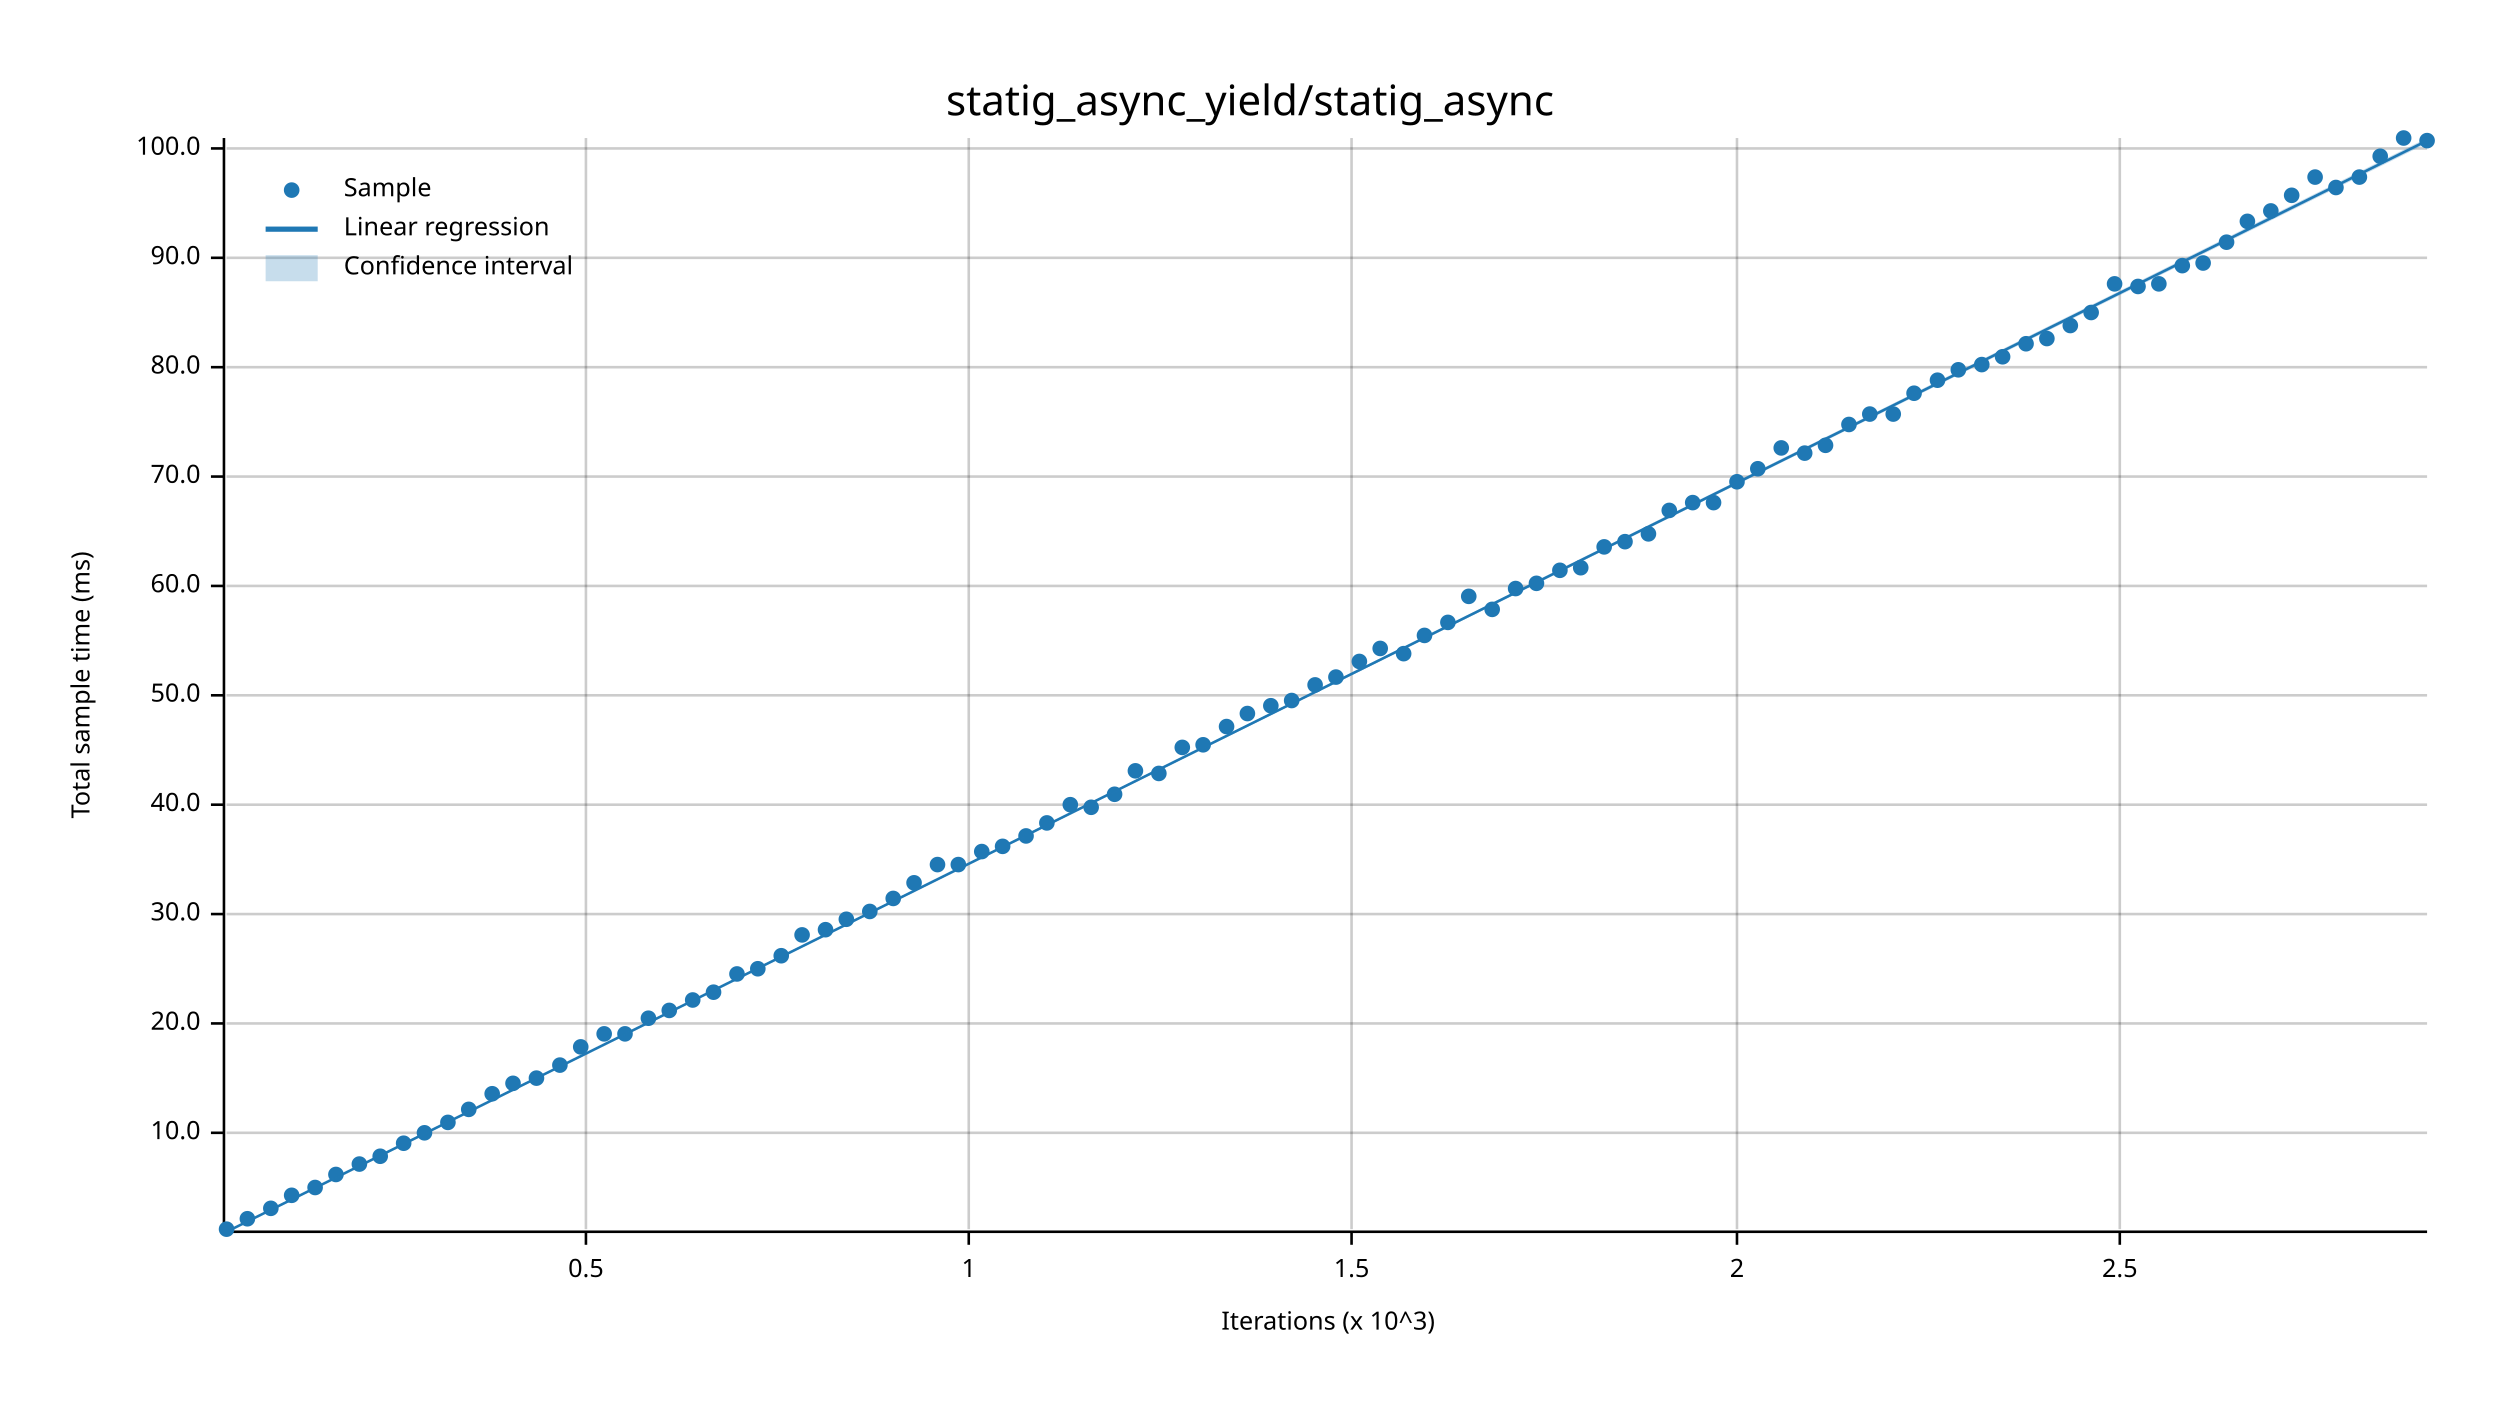
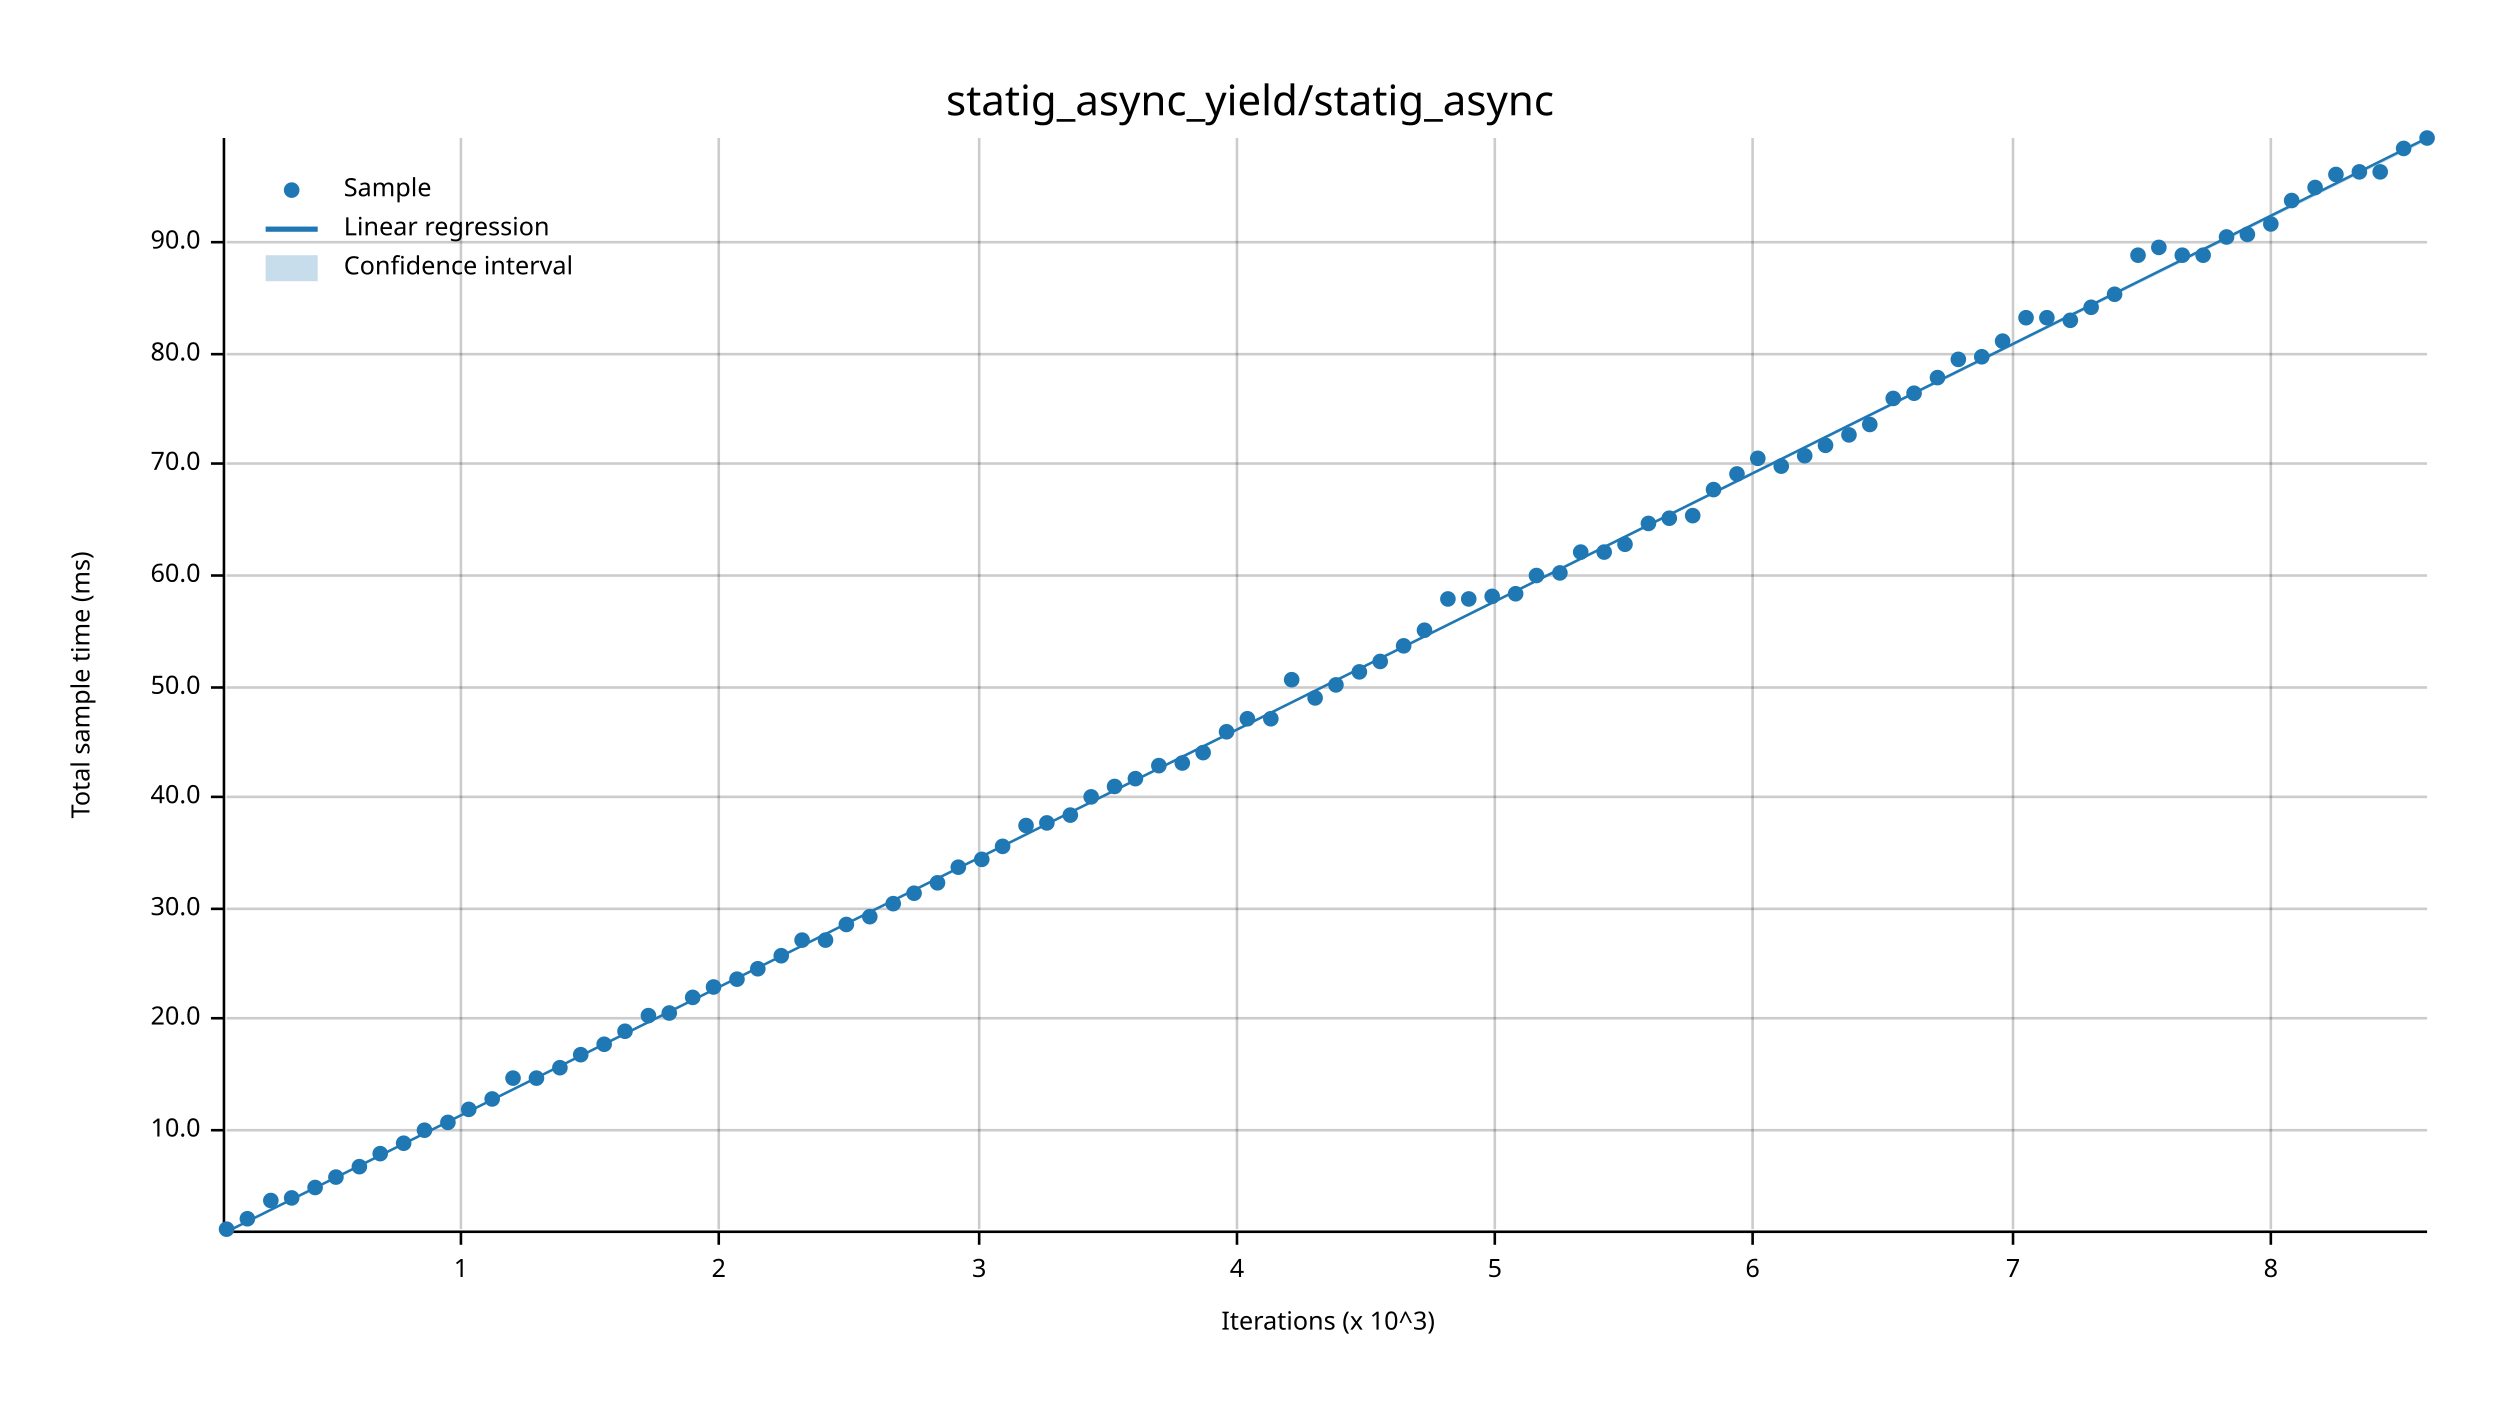
<svg xmlns="http://www.w3.org/2000/svg" width="960" height="540" viewBox="0 0 960 540">
  <text x="480" y="32" dy="0.76em" text-anchor="middle" font-family="sans-serif" font-size="16.129" opacity="1" fill="#000000">
statig_async_yield/statig_async
</text>
  <text x="27" y="263" dy="0.76em" text-anchor="middle" font-family="sans-serif" font-size="9.677" opacity="1" fill="#000000" transform="rotate(270, 27, 263)">
Total sample time (ms)
</text>
  <text x="510" y="513" dy="-0.5ex" text-anchor="middle" font-family="sans-serif" font-size="9.677" opacity="1" fill="#000000">
Iterations (x 10^3)
</text>
-   <line opacity="0.2" stroke="#000000" stroke-width="1" x1="225" y1="472" x2="225" y2="53" />
-   <line opacity="0.2" stroke="#000000" stroke-width="1" x1="372" y1="472" x2="372" y2="53" />
-   <line opacity="0.2" stroke="#000000" stroke-width="1" x1="519" y1="472" x2="519" y2="53" />
-   <line opacity="0.2" stroke="#000000" stroke-width="1" x1="667" y1="472" x2="667" y2="53" />
-   <line opacity="0.2" stroke="#000000" stroke-width="1" x1="814" y1="472" x2="814" y2="53" />
-   <line opacity="0.2" stroke="#000000" stroke-width="1" x1="87" y1="435" x2="932" y2="435" />
-   <line opacity="0.2" stroke="#000000" stroke-width="1" x1="87" y1="393" x2="932" y2="393" />
-   <line opacity="0.2" stroke="#000000" stroke-width="1" x1="87" y1="351" x2="932" y2="351" />
-   <line opacity="0.2" stroke="#000000" stroke-width="1" x1="87" y1="309" x2="932" y2="309" />
-   <line opacity="0.2" stroke="#000000" stroke-width="1" x1="87" y1="267" x2="932" y2="267" />
-   <line opacity="0.2" stroke="#000000" stroke-width="1" x1="87" y1="225" x2="932" y2="225" />
-   <line opacity="0.2" stroke="#000000" stroke-width="1" x1="87" y1="183" x2="932" y2="183" />
-   <line opacity="0.2" stroke="#000000" stroke-width="1" x1="87" y1="141" x2="932" y2="141" />
-   <line opacity="0.2" stroke="#000000" stroke-width="1" x1="87" y1="99" x2="932" y2="99" />
-   <line opacity="0.2" stroke="#000000" stroke-width="1" x1="87" y1="57" x2="932" y2="57" />
+   <line opacity="0.2" stroke="#000000" stroke-width="1" x1="177" y1="472" x2="177" y2="53" />
+   <line opacity="0.2" stroke="#000000" stroke-width="1" x1="276" y1="472" x2="276" y2="53" />
+   <line opacity="0.2" stroke="#000000" stroke-width="1" x1="376" y1="472" x2="376" y2="53" />
+   <line opacity="0.2" stroke="#000000" stroke-width="1" x1="475" y1="472" x2="475" y2="53" />
+   <line opacity="0.2" stroke="#000000" stroke-width="1" x1="574" y1="472" x2="574" y2="53" />
+   <line opacity="0.2" stroke="#000000" stroke-width="1" x1="673" y1="472" x2="673" y2="53" />
+   <line opacity="0.2" stroke="#000000" stroke-width="1" x1="773" y1="472" x2="773" y2="53" />
+   <line opacity="0.2" stroke="#000000" stroke-width="1" x1="872" y1="472" x2="872" y2="53" />
+   <line opacity="0.2" stroke="#000000" stroke-width="1" x1="87" y1="434" x2="932" y2="434" />
+   <line opacity="0.2" stroke="#000000" stroke-width="1" x1="87" y1="391" x2="932" y2="391" />
+   <line opacity="0.2" stroke="#000000" stroke-width="1" x1="87" y1="349" x2="932" y2="349" />
+   <line opacity="0.2" stroke="#000000" stroke-width="1" x1="87" y1="306" x2="932" y2="306" />
+   <line opacity="0.2" stroke="#000000" stroke-width="1" x1="87" y1="264" x2="932" y2="264" />
+   <line opacity="0.2" stroke="#000000" stroke-width="1" x1="87" y1="221" x2="932" y2="221" />
+   <line opacity="0.2" stroke="#000000" stroke-width="1" x1="87" y1="178" x2="932" y2="178" />
+   <line opacity="0.2" stroke="#000000" stroke-width="1" x1="87" y1="136" x2="932" y2="136" />
+   <line opacity="0.2" stroke="#000000" stroke-width="1" x1="87" y1="93" x2="932" y2="93" />
  <polyline fill="none" opacity="1" stroke="#000000" stroke-width="1" points="86,53 86,472 " />
-   <text x="77" y="435" dy="0.5ex" text-anchor="end" font-family="sans-serif" font-size="9.677" opacity="1" fill="#000000">
+   <text x="77" y="434" dy="0.5ex" text-anchor="end" font-family="sans-serif" font-size="9.677" opacity="1" fill="#000000">
10.0
</text>
-   <polyline fill="none" opacity="1" stroke="#000000" stroke-width="1" points="81,435 86,435 " />
-   <text x="77" y="393" dy="0.5ex" text-anchor="end" font-family="sans-serif" font-size="9.677" opacity="1" fill="#000000">
+   <polyline fill="none" opacity="1" stroke="#000000" stroke-width="1" points="81,434 86,434 " />
+   <text x="77" y="391" dy="0.5ex" text-anchor="end" font-family="sans-serif" font-size="9.677" opacity="1" fill="#000000">
20.0
</text>
-   <polyline fill="none" opacity="1" stroke="#000000" stroke-width="1" points="81,393 86,393 " />
-   <text x="77" y="351" dy="0.5ex" text-anchor="end" font-family="sans-serif" font-size="9.677" opacity="1" fill="#000000">
+   <polyline fill="none" opacity="1" stroke="#000000" stroke-width="1" points="81,391 86,391 " />
+   <text x="77" y="349" dy="0.5ex" text-anchor="end" font-family="sans-serif" font-size="9.677" opacity="1" fill="#000000">
30.0
</text>
-   <polyline fill="none" opacity="1" stroke="#000000" stroke-width="1" points="81,351 86,351 " />
-   <text x="77" y="309" dy="0.5ex" text-anchor="end" font-family="sans-serif" font-size="9.677" opacity="1" fill="#000000">
+   <polyline fill="none" opacity="1" stroke="#000000" stroke-width="1" points="81,349 86,349 " />
+   <text x="77" y="306" dy="0.5ex" text-anchor="end" font-family="sans-serif" font-size="9.677" opacity="1" fill="#000000">
40.0
</text>
-   <polyline fill="none" opacity="1" stroke="#000000" stroke-width="1" points="81,309 86,309 " />
-   <text x="77" y="267" dy="0.5ex" text-anchor="end" font-family="sans-serif" font-size="9.677" opacity="1" fill="#000000">
+   <polyline fill="none" opacity="1" stroke="#000000" stroke-width="1" points="81,306 86,306 " />
+   <text x="77" y="264" dy="0.5ex" text-anchor="end" font-family="sans-serif" font-size="9.677" opacity="1" fill="#000000">
50.0
</text>
-   <polyline fill="none" opacity="1" stroke="#000000" stroke-width="1" points="81,267 86,267 " />
-   <text x="77" y="225" dy="0.5ex" text-anchor="end" font-family="sans-serif" font-size="9.677" opacity="1" fill="#000000">
+   <polyline fill="none" opacity="1" stroke="#000000" stroke-width="1" points="81,264 86,264 " />
+   <text x="77" y="221" dy="0.5ex" text-anchor="end" font-family="sans-serif" font-size="9.677" opacity="1" fill="#000000">
60.0
</text>
-   <polyline fill="none" opacity="1" stroke="#000000" stroke-width="1" points="81,225 86,225 " />
-   <text x="77" y="183" dy="0.5ex" text-anchor="end" font-family="sans-serif" font-size="9.677" opacity="1" fill="#000000">
+   <polyline fill="none" opacity="1" stroke="#000000" stroke-width="1" points="81,221 86,221 " />
+   <text x="77" y="178" dy="0.5ex" text-anchor="end" font-family="sans-serif" font-size="9.677" opacity="1" fill="#000000">
70.0
</text>
-   <polyline fill="none" opacity="1" stroke="#000000" stroke-width="1" points="81,183 86,183 " />
-   <text x="77" y="141" dy="0.5ex" text-anchor="end" font-family="sans-serif" font-size="9.677" opacity="1" fill="#000000">
+   <polyline fill="none" opacity="1" stroke="#000000" stroke-width="1" points="81,178 86,178 " />
+   <text x="77" y="136" dy="0.5ex" text-anchor="end" font-family="sans-serif" font-size="9.677" opacity="1" fill="#000000">
80.0
</text>
-   <polyline fill="none" opacity="1" stroke="#000000" stroke-width="1" points="81,141 86,141 " />
-   <text x="77" y="99" dy="0.5ex" text-anchor="end" font-family="sans-serif" font-size="9.677" opacity="1" fill="#000000">
+   <polyline fill="none" opacity="1" stroke="#000000" stroke-width="1" points="81,136 86,136 " />
+   <text x="77" y="93" dy="0.5ex" text-anchor="end" font-family="sans-serif" font-size="9.677" opacity="1" fill="#000000">
90.0
</text>
-   <polyline fill="none" opacity="1" stroke="#000000" stroke-width="1" points="81,99 86,99 " />
-   <text x="77" y="57" dy="0.5ex" text-anchor="end" font-family="sans-serif" font-size="9.677" opacity="1" fill="#000000">
- 100.0
- </text>
-   <polyline fill="none" opacity="1" stroke="#000000" stroke-width="1" points="81,57 86,57 " />
+   <polyline fill="none" opacity="1" stroke="#000000" stroke-width="1" points="81,93 86,93 " />
  <polyline fill="none" opacity="1" stroke="#000000" stroke-width="1" points="87,473 932,473 " />
-   <text x="225" y="483" dy="0.76em" text-anchor="middle" font-family="sans-serif" font-size="9.677" opacity="1" fill="#000000">
- 0.5
- </text>
-   <polyline fill="none" opacity="1" stroke="#000000" stroke-width="1" points="225,473 225,478 " />
-   <text x="372" y="483" dy="0.76em" text-anchor="middle" font-family="sans-serif" font-size="9.677" opacity="1" fill="#000000">
+   <text x="177" y="483" dy="0.76em" text-anchor="middle" font-family="sans-serif" font-size="9.677" opacity="1" fill="#000000">
1
</text>
-   <polyline fill="none" opacity="1" stroke="#000000" stroke-width="1" points="372,473 372,478 " />
-   <text x="519" y="483" dy="0.76em" text-anchor="middle" font-family="sans-serif" font-size="9.677" opacity="1" fill="#000000">
- 1.5
- </text>
-   <polyline fill="none" opacity="1" stroke="#000000" stroke-width="1" points="519,473 519,478 " />
-   <text x="667" y="483" dy="0.76em" text-anchor="middle" font-family="sans-serif" font-size="9.677" opacity="1" fill="#000000">
+   <polyline fill="none" opacity="1" stroke="#000000" stroke-width="1" points="177,473 177,478 " />
+   <text x="276" y="483" dy="0.76em" text-anchor="middle" font-family="sans-serif" font-size="9.677" opacity="1" fill="#000000">
2
</text>
-   <polyline fill="none" opacity="1" stroke="#000000" stroke-width="1" points="667,473 667,478 " />
-   <text x="814" y="483" dy="0.76em" text-anchor="middle" font-family="sans-serif" font-size="9.677" opacity="1" fill="#000000">
- 2.5
- </text>
-   <polyline fill="none" opacity="1" stroke="#000000" stroke-width="1" points="814,473 814,478 " />
+   <polyline fill="none" opacity="1" stroke="#000000" stroke-width="1" points="276,473 276,478 " />
+   <text x="376" y="483" dy="0.76em" text-anchor="middle" font-family="sans-serif" font-size="9.677" opacity="1" fill="#000000">
+ 3
+ </text>
+   <polyline fill="none" opacity="1" stroke="#000000" stroke-width="1" points="376,473 376,478 " />
+   <text x="475" y="483" dy="0.76em" text-anchor="middle" font-family="sans-serif" font-size="9.677" opacity="1" fill="#000000">
+ 4
+ </text>
+   <polyline fill="none" opacity="1" stroke="#000000" stroke-width="1" points="475,473 475,478 " />
+   <text x="574" y="483" dy="0.76em" text-anchor="middle" font-family="sans-serif" font-size="9.677" opacity="1" fill="#000000">
+ 5
+ </text>
+   <polyline fill="none" opacity="1" stroke="#000000" stroke-width="1" points="574,473 574,478 " />
+   <text x="673" y="483" dy="0.76em" text-anchor="middle" font-family="sans-serif" font-size="9.677" opacity="1" fill="#000000">
+ 6
+ </text>
+   <polyline fill="none" opacity="1" stroke="#000000" stroke-width="1" points="673,473 673,478 " />
+   <text x="773" y="483" dy="0.76em" text-anchor="middle" font-family="sans-serif" font-size="9.677" opacity="1" fill="#000000">
+ 7
+ </text>
+   <polyline fill="none" opacity="1" stroke="#000000" stroke-width="1" points="773,473 773,478 " />
+   <text x="872" y="483" dy="0.76em" text-anchor="middle" font-family="sans-serif" font-size="9.677" opacity="1" fill="#000000">
+ 8
+ </text>
+   <polyline fill="none" opacity="1" stroke="#000000" stroke-width="1" points="872,473 872,478 " />
  <circle cx="87" cy="472" r="3" opacity="1" fill="#1F78B4" stroke="none" stroke-width="1" />
  <circle cx="95" cy="468" r="3" opacity="1" fill="#1F78B4" stroke="none" stroke-width="1" />
-   <circle cx="104" cy="464" r="3" opacity="1" fill="#1F78B4" stroke="none" stroke-width="1" />
-   <circle cx="112" cy="459" r="3" opacity="1" fill="#1F78B4" stroke="none" stroke-width="1" />
+   <circle cx="104" cy="461" r="3" opacity="1" fill="#1F78B4" stroke="none" stroke-width="1" />
+   <circle cx="112" cy="460" r="3" opacity="1" fill="#1F78B4" stroke="none" stroke-width="1" />
  <circle cx="121" cy="456" r="3" opacity="1" fill="#1F78B4" stroke="none" stroke-width="1" />
-   <circle cx="129" cy="451" r="3" opacity="1" fill="#1F78B4" stroke="none" stroke-width="1" />
-   <circle cx="138" cy="447" r="3" opacity="1" fill="#1F78B4" stroke="none" stroke-width="1" />
-   <circle cx="146" cy="444" r="3" opacity="1" fill="#1F78B4" stroke="none" stroke-width="1" />
+   <circle cx="129" cy="452" r="3" opacity="1" fill="#1F78B4" stroke="none" stroke-width="1" />
+   <circle cx="138" cy="448" r="3" opacity="1" fill="#1F78B4" stroke="none" stroke-width="1" />
+   <circle cx="146" cy="443" r="3" opacity="1" fill="#1F78B4" stroke="none" stroke-width="1" />
  <circle cx="155" cy="439" r="3" opacity="1" fill="#1F78B4" stroke="none" stroke-width="1" />
-   <circle cx="163" cy="435" r="3" opacity="1" fill="#1F78B4" stroke="none" stroke-width="1" />
+   <circle cx="163" cy="434" r="3" opacity="1" fill="#1F78B4" stroke="none" stroke-width="1" />
  <circle cx="172" cy="431" r="3" opacity="1" fill="#1F78B4" stroke="none" stroke-width="1" />
  <circle cx="180" cy="426" r="3" opacity="1" fill="#1F78B4" stroke="none" stroke-width="1" />
-   <circle cx="189" cy="420" r="3" opacity="1" fill="#1F78B4" stroke="none" stroke-width="1" />
-   <circle cx="197" cy="416" r="3" opacity="1" fill="#1F78B4" stroke="none" stroke-width="1" />
+   <circle cx="189" cy="422" r="3" opacity="1" fill="#1F78B4" stroke="none" stroke-width="1" />
+   <circle cx="197" cy="414" r="3" opacity="1" fill="#1F78B4" stroke="none" stroke-width="1" />
  <circle cx="206" cy="414" r="3" opacity="1" fill="#1F78B4" stroke="none" stroke-width="1" />
-   <circle cx="215" cy="409" r="3" opacity="1" fill="#1F78B4" stroke="none" stroke-width="1" />
-   <circle cx="223" cy="402" r="3" opacity="1" fill="#1F78B4" stroke="none" stroke-width="1" />
-   <circle cx="232" cy="397" r="3" opacity="1" fill="#1F78B4" stroke="none" stroke-width="1" />
-   <circle cx="240" cy="397" r="3" opacity="1" fill="#1F78B4" stroke="none" stroke-width="1" />
-   <circle cx="249" cy="391" r="3" opacity="1" fill="#1F78B4" stroke="none" stroke-width="1" />
-   <circle cx="257" cy="388" r="3" opacity="1" fill="#1F78B4" stroke="none" stroke-width="1" />
-   <circle cx="266" cy="384" r="3" opacity="1" fill="#1F78B4" stroke="none" stroke-width="1" />
-   <circle cx="274" cy="381" r="3" opacity="1" fill="#1F78B4" stroke="none" stroke-width="1" />
-   <circle cx="283" cy="374" r="3" opacity="1" fill="#1F78B4" stroke="none" stroke-width="1" />
+   <circle cx="215" cy="410" r="3" opacity="1" fill="#1F78B4" stroke="none" stroke-width="1" />
+   <circle cx="223" cy="405" r="3" opacity="1" fill="#1F78B4" stroke="none" stroke-width="1" />
+   <circle cx="232" cy="401" r="3" opacity="1" fill="#1F78B4" stroke="none" stroke-width="1" />
+   <circle cx="240" cy="396" r="3" opacity="1" fill="#1F78B4" stroke="none" stroke-width="1" />
+   <circle cx="249" cy="390" r="3" opacity="1" fill="#1F78B4" stroke="none" stroke-width="1" />
+   <circle cx="257" cy="389" r="3" opacity="1" fill="#1F78B4" stroke="none" stroke-width="1" />
+   <circle cx="266" cy="383" r="3" opacity="1" fill="#1F78B4" stroke="none" stroke-width="1" />
+   <circle cx="274" cy="379" r="3" opacity="1" fill="#1F78B4" stroke="none" stroke-width="1" />
+   <circle cx="283" cy="376" r="3" opacity="1" fill="#1F78B4" stroke="none" stroke-width="1" />
  <circle cx="291" cy="372" r="3" opacity="1" fill="#1F78B4" stroke="none" stroke-width="1" />
  <circle cx="300" cy="367" r="3" opacity="1" fill="#1F78B4" stroke="none" stroke-width="1" />
-   <circle cx="308" cy="359" r="3" opacity="1" fill="#1F78B4" stroke="none" stroke-width="1" />
-   <circle cx="317" cy="357" r="3" opacity="1" fill="#1F78B4" stroke="none" stroke-width="1" />
-   <circle cx="325" cy="353" r="3" opacity="1" fill="#1F78B4" stroke="none" stroke-width="1" />
-   <circle cx="334" cy="350" r="3" opacity="1" fill="#1F78B4" stroke="none" stroke-width="1" />
-   <circle cx="343" cy="345" r="3" opacity="1" fill="#1F78B4" stroke="none" stroke-width="1" />
-   <circle cx="351" cy="339" r="3" opacity="1" fill="#1F78B4" stroke="none" stroke-width="1" />
-   <circle cx="360" cy="332" r="3" opacity="1" fill="#1F78B4" stroke="none" stroke-width="1" />
-   <circle cx="368" cy="332" r="3" opacity="1" fill="#1F78B4" stroke="none" stroke-width="1" />
-   <circle cx="377" cy="327" r="3" opacity="1" fill="#1F78B4" stroke="none" stroke-width="1" />
+   <circle cx="308" cy="361" r="3" opacity="1" fill="#1F78B4" stroke="none" stroke-width="1" />
+   <circle cx="317" cy="361" r="3" opacity="1" fill="#1F78B4" stroke="none" stroke-width="1" />
+   <circle cx="325" cy="355" r="3" opacity="1" fill="#1F78B4" stroke="none" stroke-width="1" />
+   <circle cx="334" cy="352" r="3" opacity="1" fill="#1F78B4" stroke="none" stroke-width="1" />
+   <circle cx="343" cy="347" r="3" opacity="1" fill="#1F78B4" stroke="none" stroke-width="1" />
+   <circle cx="351" cy="343" r="3" opacity="1" fill="#1F78B4" stroke="none" stroke-width="1" />
+   <circle cx="360" cy="339" r="3" opacity="1" fill="#1F78B4" stroke="none" stroke-width="1" />
+   <circle cx="368" cy="333" r="3" opacity="1" fill="#1F78B4" stroke="none" stroke-width="1" />
+   <circle cx="377" cy="330" r="3" opacity="1" fill="#1F78B4" stroke="none" stroke-width="1" />
  <circle cx="385" cy="325" r="3" opacity="1" fill="#1F78B4" stroke="none" stroke-width="1" />
-   <circle cx="394" cy="321" r="3" opacity="1" fill="#1F78B4" stroke="none" stroke-width="1" />
+   <circle cx="394" cy="317" r="3" opacity="1" fill="#1F78B4" stroke="none" stroke-width="1" />
  <circle cx="402" cy="316" r="3" opacity="1" fill="#1F78B4" stroke="none" stroke-width="1" />
-   <circle cx="411" cy="309" r="3" opacity="1" fill="#1F78B4" stroke="none" stroke-width="1" />
-   <circle cx="419" cy="310" r="3" opacity="1" fill="#1F78B4" stroke="none" stroke-width="1" />
-   <circle cx="428" cy="305" r="3" opacity="1" fill="#1F78B4" stroke="none" stroke-width="1" />
-   <circle cx="436" cy="296" r="3" opacity="1" fill="#1F78B4" stroke="none" stroke-width="1" />
-   <circle cx="445" cy="297" r="3" opacity="1" fill="#1F78B4" stroke="none" stroke-width="1" />
-   <circle cx="454" cy="287" r="3" opacity="1" fill="#1F78B4" stroke="none" stroke-width="1" />
-   <circle cx="462" cy="286" r="3" opacity="1" fill="#1F78B4" stroke="none" stroke-width="1" />
-   <circle cx="471" cy="279" r="3" opacity="1" fill="#1F78B4" stroke="none" stroke-width="1" />
-   <circle cx="479" cy="274" r="3" opacity="1" fill="#1F78B4" stroke="none" stroke-width="1" />
-   <circle cx="488" cy="271" r="3" opacity="1" fill="#1F78B4" stroke="none" stroke-width="1" />
-   <circle cx="496" cy="269" r="3" opacity="1" fill="#1F78B4" stroke="none" stroke-width="1" />
-   <circle cx="505" cy="263" r="3" opacity="1" fill="#1F78B4" stroke="none" stroke-width="1" />
-   <circle cx="513" cy="260" r="3" opacity="1" fill="#1F78B4" stroke="none" stroke-width="1" />
-   <circle cx="522" cy="254" r="3" opacity="1" fill="#1F78B4" stroke="none" stroke-width="1" />
-   <circle cx="530" cy="249" r="3" opacity="1" fill="#1F78B4" stroke="none" stroke-width="1" />
-   <circle cx="539" cy="251" r="3" opacity="1" fill="#1F78B4" stroke="none" stroke-width="1" />
-   <circle cx="547" cy="244" r="3" opacity="1" fill="#1F78B4" stroke="none" stroke-width="1" />
-   <circle cx="556" cy="239" r="3" opacity="1" fill="#1F78B4" stroke="none" stroke-width="1" />
-   <circle cx="564" cy="229" r="3" opacity="1" fill="#1F78B4" stroke="none" stroke-width="1" />
-   <circle cx="573" cy="234" r="3" opacity="1" fill="#1F78B4" stroke="none" stroke-width="1" />
-   <circle cx="582" cy="226" r="3" opacity="1" fill="#1F78B4" stroke="none" stroke-width="1" />
-   <circle cx="590" cy="224" r="3" opacity="1" fill="#1F78B4" stroke="none" stroke-width="1" />
-   <circle cx="599" cy="219" r="3" opacity="1" fill="#1F78B4" stroke="none" stroke-width="1" />
-   <circle cx="607" cy="218" r="3" opacity="1" fill="#1F78B4" stroke="none" stroke-width="1" />
-   <circle cx="616" cy="210" r="3" opacity="1" fill="#1F78B4" stroke="none" stroke-width="1" />
-   <circle cx="624" cy="208" r="3" opacity="1" fill="#1F78B4" stroke="none" stroke-width="1" />
-   <circle cx="633" cy="205" r="3" opacity="1" fill="#1F78B4" stroke="none" stroke-width="1" />
-   <circle cx="641" cy="196" r="3" opacity="1" fill="#1F78B4" stroke="none" stroke-width="1" />
-   <circle cx="650" cy="193" r="3" opacity="1" fill="#1F78B4" stroke="none" stroke-width="1" />
-   <circle cx="658" cy="193" r="3" opacity="1" fill="#1F78B4" stroke="none" stroke-width="1" />
-   <circle cx="667" cy="185" r="3" opacity="1" fill="#1F78B4" stroke="none" stroke-width="1" />
-   <circle cx="675" cy="180" r="3" opacity="1" fill="#1F78B4" stroke="none" stroke-width="1" />
-   <circle cx="684" cy="172" r="3" opacity="1" fill="#1F78B4" stroke="none" stroke-width="1" />
-   <circle cx="693" cy="174" r="3" opacity="1" fill="#1F78B4" stroke="none" stroke-width="1" />
+   <circle cx="411" cy="313" r="3" opacity="1" fill="#1F78B4" stroke="none" stroke-width="1" />
+   <circle cx="419" cy="306" r="3" opacity="1" fill="#1F78B4" stroke="none" stroke-width="1" />
+   <circle cx="428" cy="302" r="3" opacity="1" fill="#1F78B4" stroke="none" stroke-width="1" />
+   <circle cx="436" cy="299" r="3" opacity="1" fill="#1F78B4" stroke="none" stroke-width="1" />
+   <circle cx="445" cy="294" r="3" opacity="1" fill="#1F78B4" stroke="none" stroke-width="1" />
+   <circle cx="454" cy="293" r="3" opacity="1" fill="#1F78B4" stroke="none" stroke-width="1" />
+   <circle cx="462" cy="289" r="3" opacity="1" fill="#1F78B4" stroke="none" stroke-width="1" />
+   <circle cx="471" cy="281" r="3" opacity="1" fill="#1F78B4" stroke="none" stroke-width="1" />
+   <circle cx="479" cy="276" r="3" opacity="1" fill="#1F78B4" stroke="none" stroke-width="1" />
+   <circle cx="488" cy="276" r="3" opacity="1" fill="#1F78B4" stroke="none" stroke-width="1" />
+   <circle cx="496" cy="261" r="3" opacity="1" fill="#1F78B4" stroke="none" stroke-width="1" />
+   <circle cx="505" cy="268" r="3" opacity="1" fill="#1F78B4" stroke="none" stroke-width="1" />
+   <circle cx="513" cy="263" r="3" opacity="1" fill="#1F78B4" stroke="none" stroke-width="1" />
+   <circle cx="522" cy="258" r="3" opacity="1" fill="#1F78B4" stroke="none" stroke-width="1" />
+   <circle cx="530" cy="254" r="3" opacity="1" fill="#1F78B4" stroke="none" stroke-width="1" />
+   <circle cx="539" cy="248" r="3" opacity="1" fill="#1F78B4" stroke="none" stroke-width="1" />
+   <circle cx="547" cy="242" r="3" opacity="1" fill="#1F78B4" stroke="none" stroke-width="1" />
+   <circle cx="556" cy="230" r="3" opacity="1" fill="#1F78B4" stroke="none" stroke-width="1" />
+   <circle cx="564" cy="230" r="3" opacity="1" fill="#1F78B4" stroke="none" stroke-width="1" />
+   <circle cx="573" cy="229" r="3" opacity="1" fill="#1F78B4" stroke="none" stroke-width="1" />
+   <circle cx="582" cy="228" r="3" opacity="1" fill="#1F78B4" stroke="none" stroke-width="1" />
+   <circle cx="590" cy="221" r="3" opacity="1" fill="#1F78B4" stroke="none" stroke-width="1" />
+   <circle cx="599" cy="220" r="3" opacity="1" fill="#1F78B4" stroke="none" stroke-width="1" />
+   <circle cx="607" cy="212" r="3" opacity="1" fill="#1F78B4" stroke="none" stroke-width="1" />
+   <circle cx="616" cy="212" r="3" opacity="1" fill="#1F78B4" stroke="none" stroke-width="1" />
+   <circle cx="624" cy="209" r="3" opacity="1" fill="#1F78B4" stroke="none" stroke-width="1" />
+   <circle cx="633" cy="201" r="3" opacity="1" fill="#1F78B4" stroke="none" stroke-width="1" />
+   <circle cx="641" cy="199" r="3" opacity="1" fill="#1F78B4" stroke="none" stroke-width="1" />
+   <circle cx="650" cy="198" r="3" opacity="1" fill="#1F78B4" stroke="none" stroke-width="1" />
+   <circle cx="658" cy="188" r="3" opacity="1" fill="#1F78B4" stroke="none" stroke-width="1" />
+   <circle cx="667" cy="182" r="3" opacity="1" fill="#1F78B4" stroke="none" stroke-width="1" />
+   <circle cx="675" cy="176" r="3" opacity="1" fill="#1F78B4" stroke="none" stroke-width="1" />
+   <circle cx="684" cy="179" r="3" opacity="1" fill="#1F78B4" stroke="none" stroke-width="1" />
+   <circle cx="693" cy="175" r="3" opacity="1" fill="#1F78B4" stroke="none" stroke-width="1" />
  <circle cx="701" cy="171" r="3" opacity="1" fill="#1F78B4" stroke="none" stroke-width="1" />
-   <circle cx="710" cy="163" r="3" opacity="1" fill="#1F78B4" stroke="none" stroke-width="1" />
-   <circle cx="718" cy="159" r="3" opacity="1" fill="#1F78B4" stroke="none" stroke-width="1" />
-   <circle cx="727" cy="159" r="3" opacity="1" fill="#1F78B4" stroke="none" stroke-width="1" />
+   <circle cx="710" cy="167" r="3" opacity="1" fill="#1F78B4" stroke="none" stroke-width="1" />
+   <circle cx="718" cy="163" r="3" opacity="1" fill="#1F78B4" stroke="none" stroke-width="1" />
+   <circle cx="727" cy="153" r="3" opacity="1" fill="#1F78B4" stroke="none" stroke-width="1" />
  <circle cx="735" cy="151" r="3" opacity="1" fill="#1F78B4" stroke="none" stroke-width="1" />
-   <circle cx="744" cy="146" r="3" opacity="1" fill="#1F78B4" stroke="none" stroke-width="1" />
-   <circle cx="752" cy="142" r="3" opacity="1" fill="#1F78B4" stroke="none" stroke-width="1" />
-   <circle cx="761" cy="140" r="3" opacity="1" fill="#1F78B4" stroke="none" stroke-width="1" />
-   <circle cx="769" cy="137" r="3" opacity="1" fill="#1F78B4" stroke="none" stroke-width="1" />
-   <circle cx="778" cy="132" r="3" opacity="1" fill="#1F78B4" stroke="none" stroke-width="1" />
-   <circle cx="786" cy="130" r="3" opacity="1" fill="#1F78B4" stroke="none" stroke-width="1" />
-   <circle cx="795" cy="125" r="3" opacity="1" fill="#1F78B4" stroke="none" stroke-width="1" />
-   <circle cx="803" cy="120" r="3" opacity="1" fill="#1F78B4" stroke="none" stroke-width="1" />
-   <circle cx="812" cy="109" r="3" opacity="1" fill="#1F78B4" stroke="none" stroke-width="1" />
-   <circle cx="821" cy="110" r="3" opacity="1" fill="#1F78B4" stroke="none" stroke-width="1" />
-   <circle cx="829" cy="109" r="3" opacity="1" fill="#1F78B4" stroke="none" stroke-width="1" />
-   <circle cx="838" cy="102" r="3" opacity="1" fill="#1F78B4" stroke="none" stroke-width="1" />
-   <circle cx="846" cy="101" r="3" opacity="1" fill="#1F78B4" stroke="none" stroke-width="1" />
-   <circle cx="855" cy="93" r="3" opacity="1" fill="#1F78B4" stroke="none" stroke-width="1" />
-   <circle cx="863" cy="85" r="3" opacity="1" fill="#1F78B4" stroke="none" stroke-width="1" />
-   <circle cx="872" cy="81" r="3" opacity="1" fill="#1F78B4" stroke="none" stroke-width="1" />
-   <circle cx="880" cy="75" r="3" opacity="1" fill="#1F78B4" stroke="none" stroke-width="1" />
-   <circle cx="889" cy="68" r="3" opacity="1" fill="#1F78B4" stroke="none" stroke-width="1" />
-   <circle cx="897" cy="72" r="3" opacity="1" fill="#1F78B4" stroke="none" stroke-width="1" />
-   <circle cx="906" cy="68" r="3" opacity="1" fill="#1F78B4" stroke="none" stroke-width="1" />
-   <circle cx="914" cy="60" r="3" opacity="1" fill="#1F78B4" stroke="none" stroke-width="1" />
-   <circle cx="923" cy="53" r="3" opacity="1" fill="#1F78B4" stroke="none" stroke-width="1" />
-   <circle cx="932" cy="54" r="3" opacity="1" fill="#1F78B4" stroke="none" stroke-width="1" />
-   <polyline fill="none" opacity="1" stroke="#1F78B4" stroke-width="1" points="87,473 932,54 " />
-   <polygon opacity="0.25" fill="#1F78B4" points="87,473 932,55 932,53 " />
+   <circle cx="744" cy="145" r="3" opacity="1" fill="#1F78B4" stroke="none" stroke-width="1" />
+   <circle cx="752" cy="138" r="3" opacity="1" fill="#1F78B4" stroke="none" stroke-width="1" />
+   <circle cx="761" cy="137" r="3" opacity="1" fill="#1F78B4" stroke="none" stroke-width="1" />
+   <circle cx="769" cy="131" r="3" opacity="1" fill="#1F78B4" stroke="none" stroke-width="1" />
+   <circle cx="778" cy="122" r="3" opacity="1" fill="#1F78B4" stroke="none" stroke-width="1" />
+   <circle cx="786" cy="122" r="3" opacity="1" fill="#1F78B4" stroke="none" stroke-width="1" />
+   <circle cx="795" cy="123" r="3" opacity="1" fill="#1F78B4" stroke="none" stroke-width="1" />
+   <circle cx="803" cy="118" r="3" opacity="1" fill="#1F78B4" stroke="none" stroke-width="1" />
+   <circle cx="812" cy="113" r="3" opacity="1" fill="#1F78B4" stroke="none" stroke-width="1" />
+   <circle cx="821" cy="98" r="3" opacity="1" fill="#1F78B4" stroke="none" stroke-width="1" />
+   <circle cx="829" cy="95" r="3" opacity="1" fill="#1F78B4" stroke="none" stroke-width="1" />
+   <circle cx="838" cy="98" r="3" opacity="1" fill="#1F78B4" stroke="none" stroke-width="1" />
+   <circle cx="846" cy="98" r="3" opacity="1" fill="#1F78B4" stroke="none" stroke-width="1" />
+   <circle cx="855" cy="91" r="3" opacity="1" fill="#1F78B4" stroke="none" stroke-width="1" />
+   <circle cx="863" cy="90" r="3" opacity="1" fill="#1F78B4" stroke="none" stroke-width="1" />
+   <circle cx="872" cy="86" r="3" opacity="1" fill="#1F78B4" stroke="none" stroke-width="1" />
+   <circle cx="880" cy="77" r="3" opacity="1" fill="#1F78B4" stroke="none" stroke-width="1" />
+   <circle cx="889" cy="72" r="3" opacity="1" fill="#1F78B4" stroke="none" stroke-width="1" />
+   <circle cx="897" cy="67" r="3" opacity="1" fill="#1F78B4" stroke="none" stroke-width="1" />
+   <circle cx="906" cy="66" r="3" opacity="1" fill="#1F78B4" stroke="none" stroke-width="1" />
+   <circle cx="914" cy="66" r="3" opacity="1" fill="#1F78B4" stroke="none" stroke-width="1" />
+   <circle cx="923" cy="57" r="3" opacity="1" fill="#1F78B4" stroke="none" stroke-width="1" />
+   <circle cx="932" cy="53" r="3" opacity="1" fill="#1F78B4" stroke="none" stroke-width="1" />
+   <polyline fill="none" opacity="1" stroke="#1F78B4" stroke-width="1" points="87,473 932,53 " />
+   <polygon opacity="0.25" fill="#1F78B4" points="87,473 932,54 932,53 " />
  <text x="132" y="68" dy="0.76em" text-anchor="start" font-family="sans-serif" font-size="9.677" opacity="1" fill="#000000">
Sample
</text>
  <text x="132" y="83" dy="0.76em" text-anchor="start" font-family="sans-serif" font-size="9.677" opacity="1" fill="#000000">
Linear regression
</text>
  <text x="132" y="98" dy="0.76em" text-anchor="start" font-family="sans-serif" font-size="9.677" opacity="1" fill="#000000">
Confidence interval
</text>
  <circle cx="112" cy="73" r="3" opacity="1" fill="#1F78B4" stroke="none" stroke-width="1" />
  <polyline fill="none" opacity="1" stroke="#1F78B4" stroke-width="2" points="102,88 122,88 " />
  <rect x="102" y="98" width="20" height="10" opacity="0.25" fill="#1F78B4" stroke="none" />
</svg>
